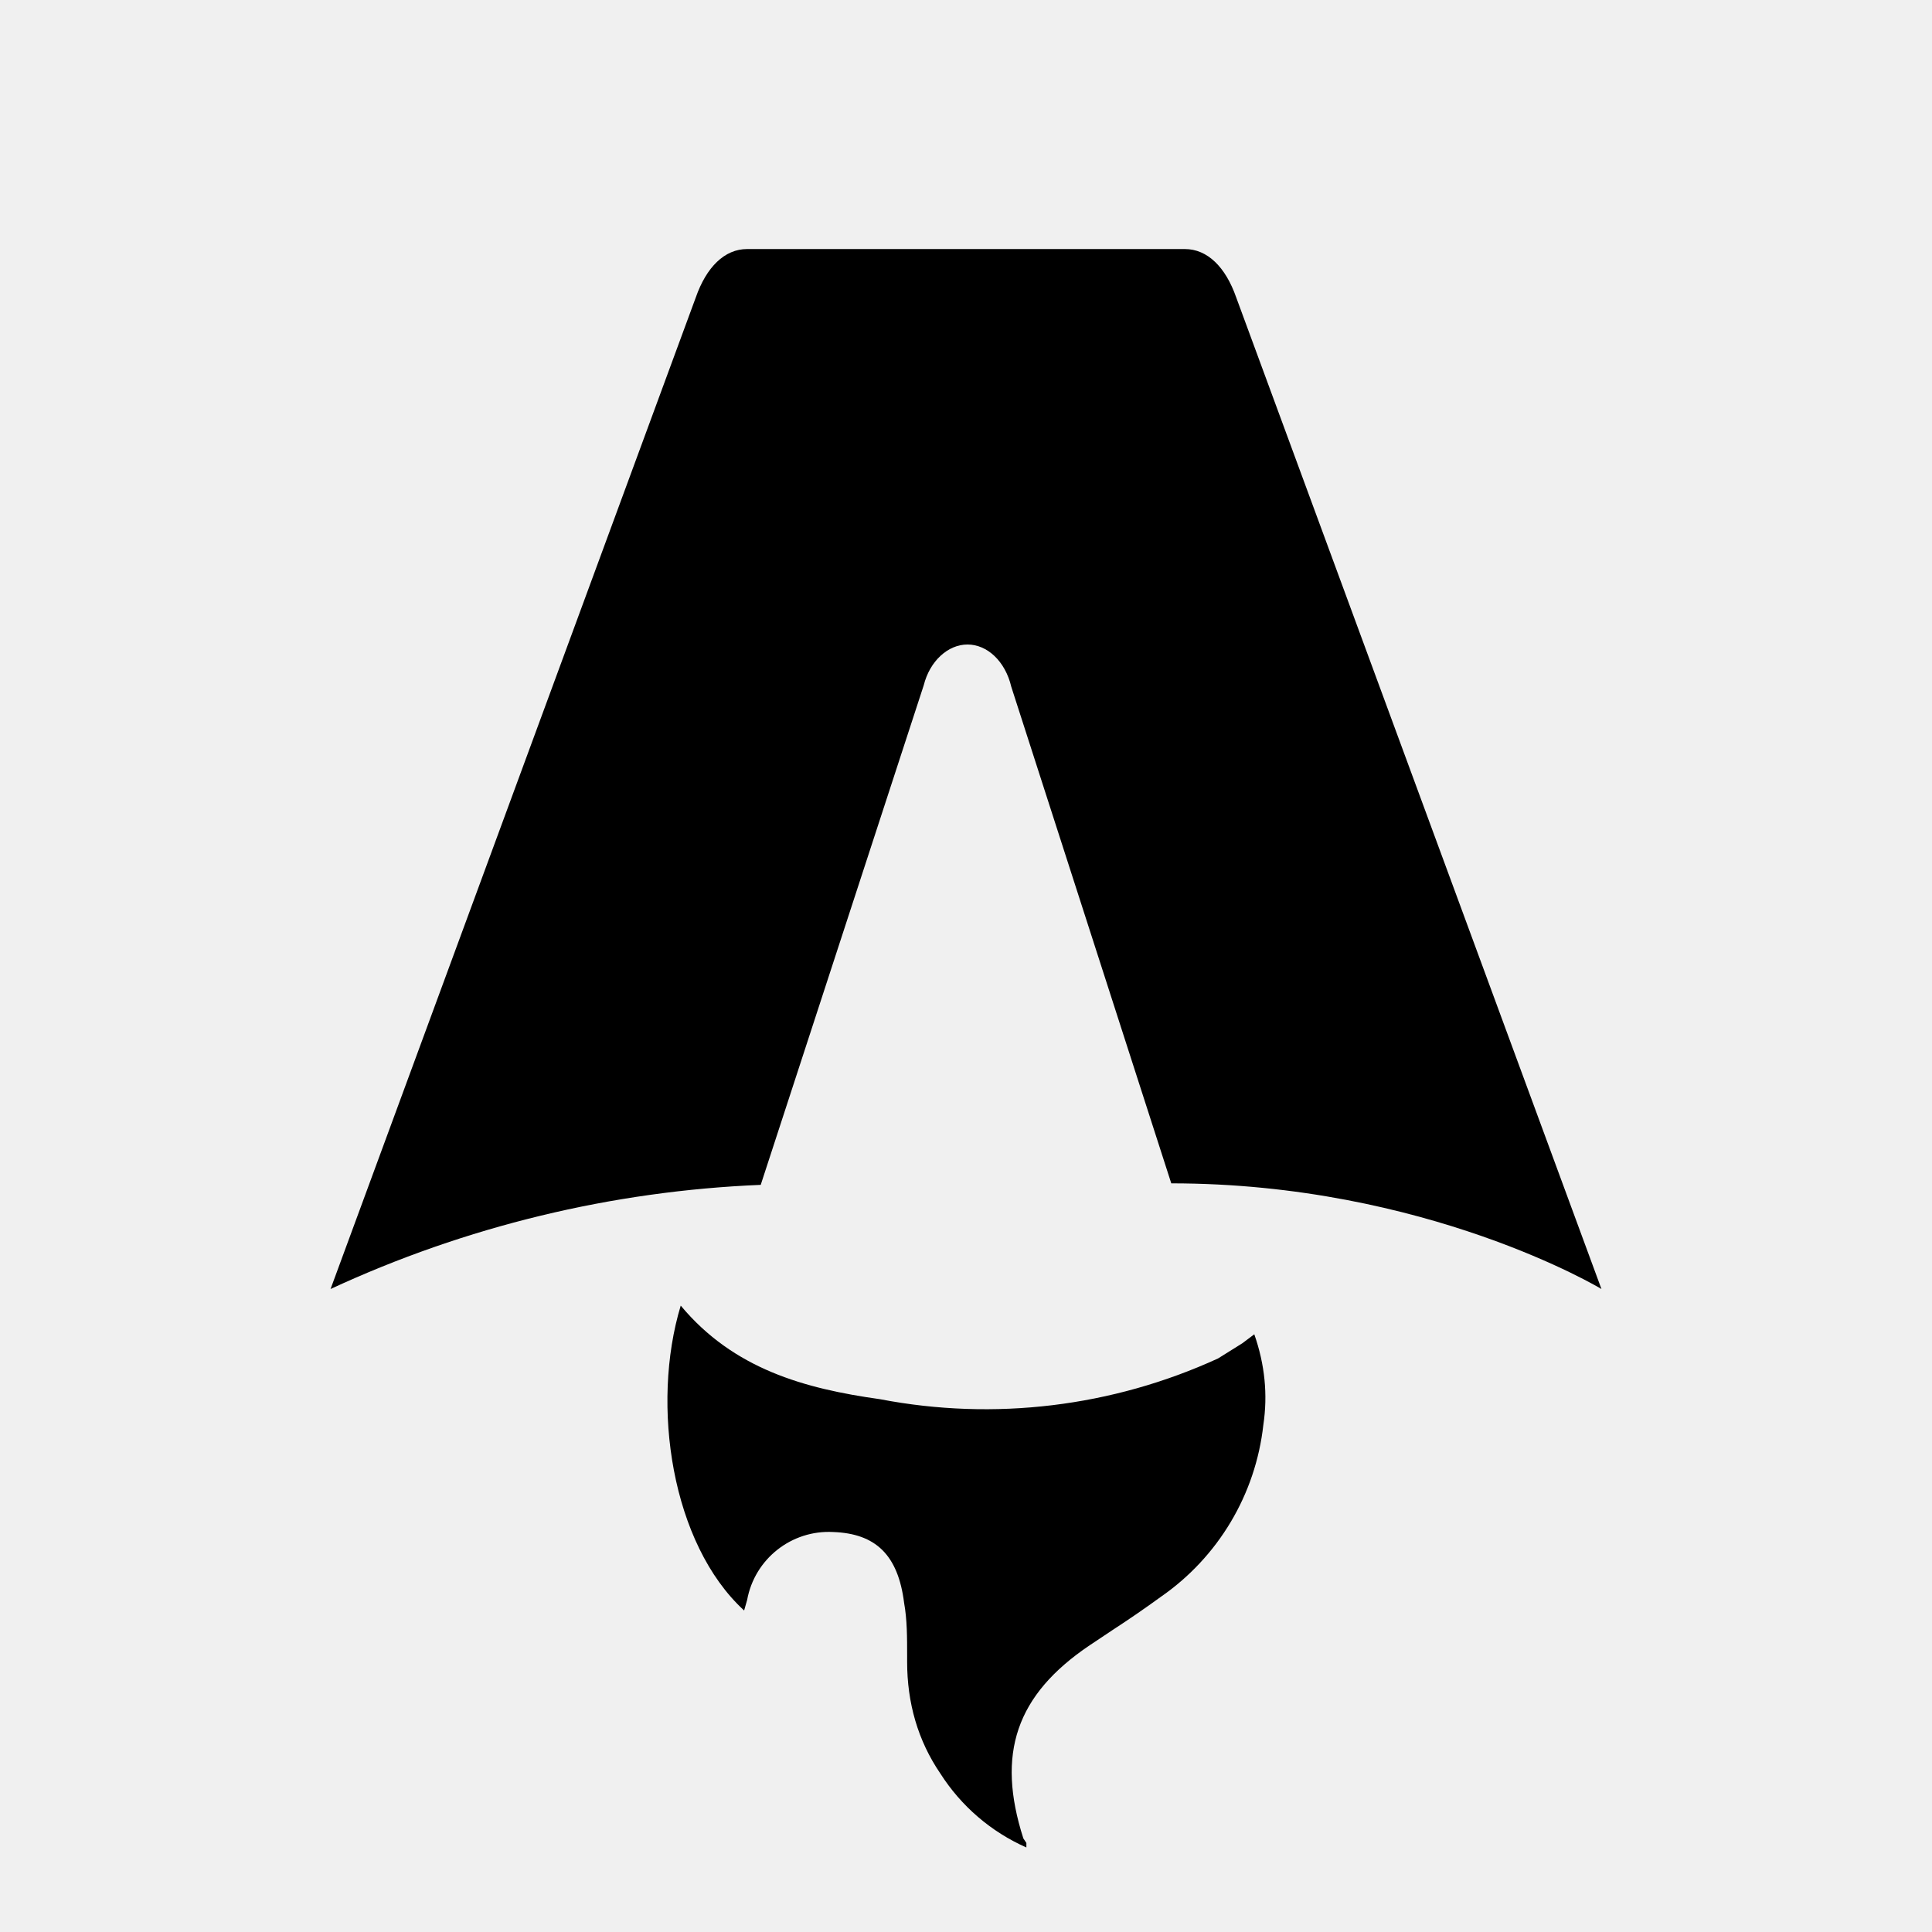
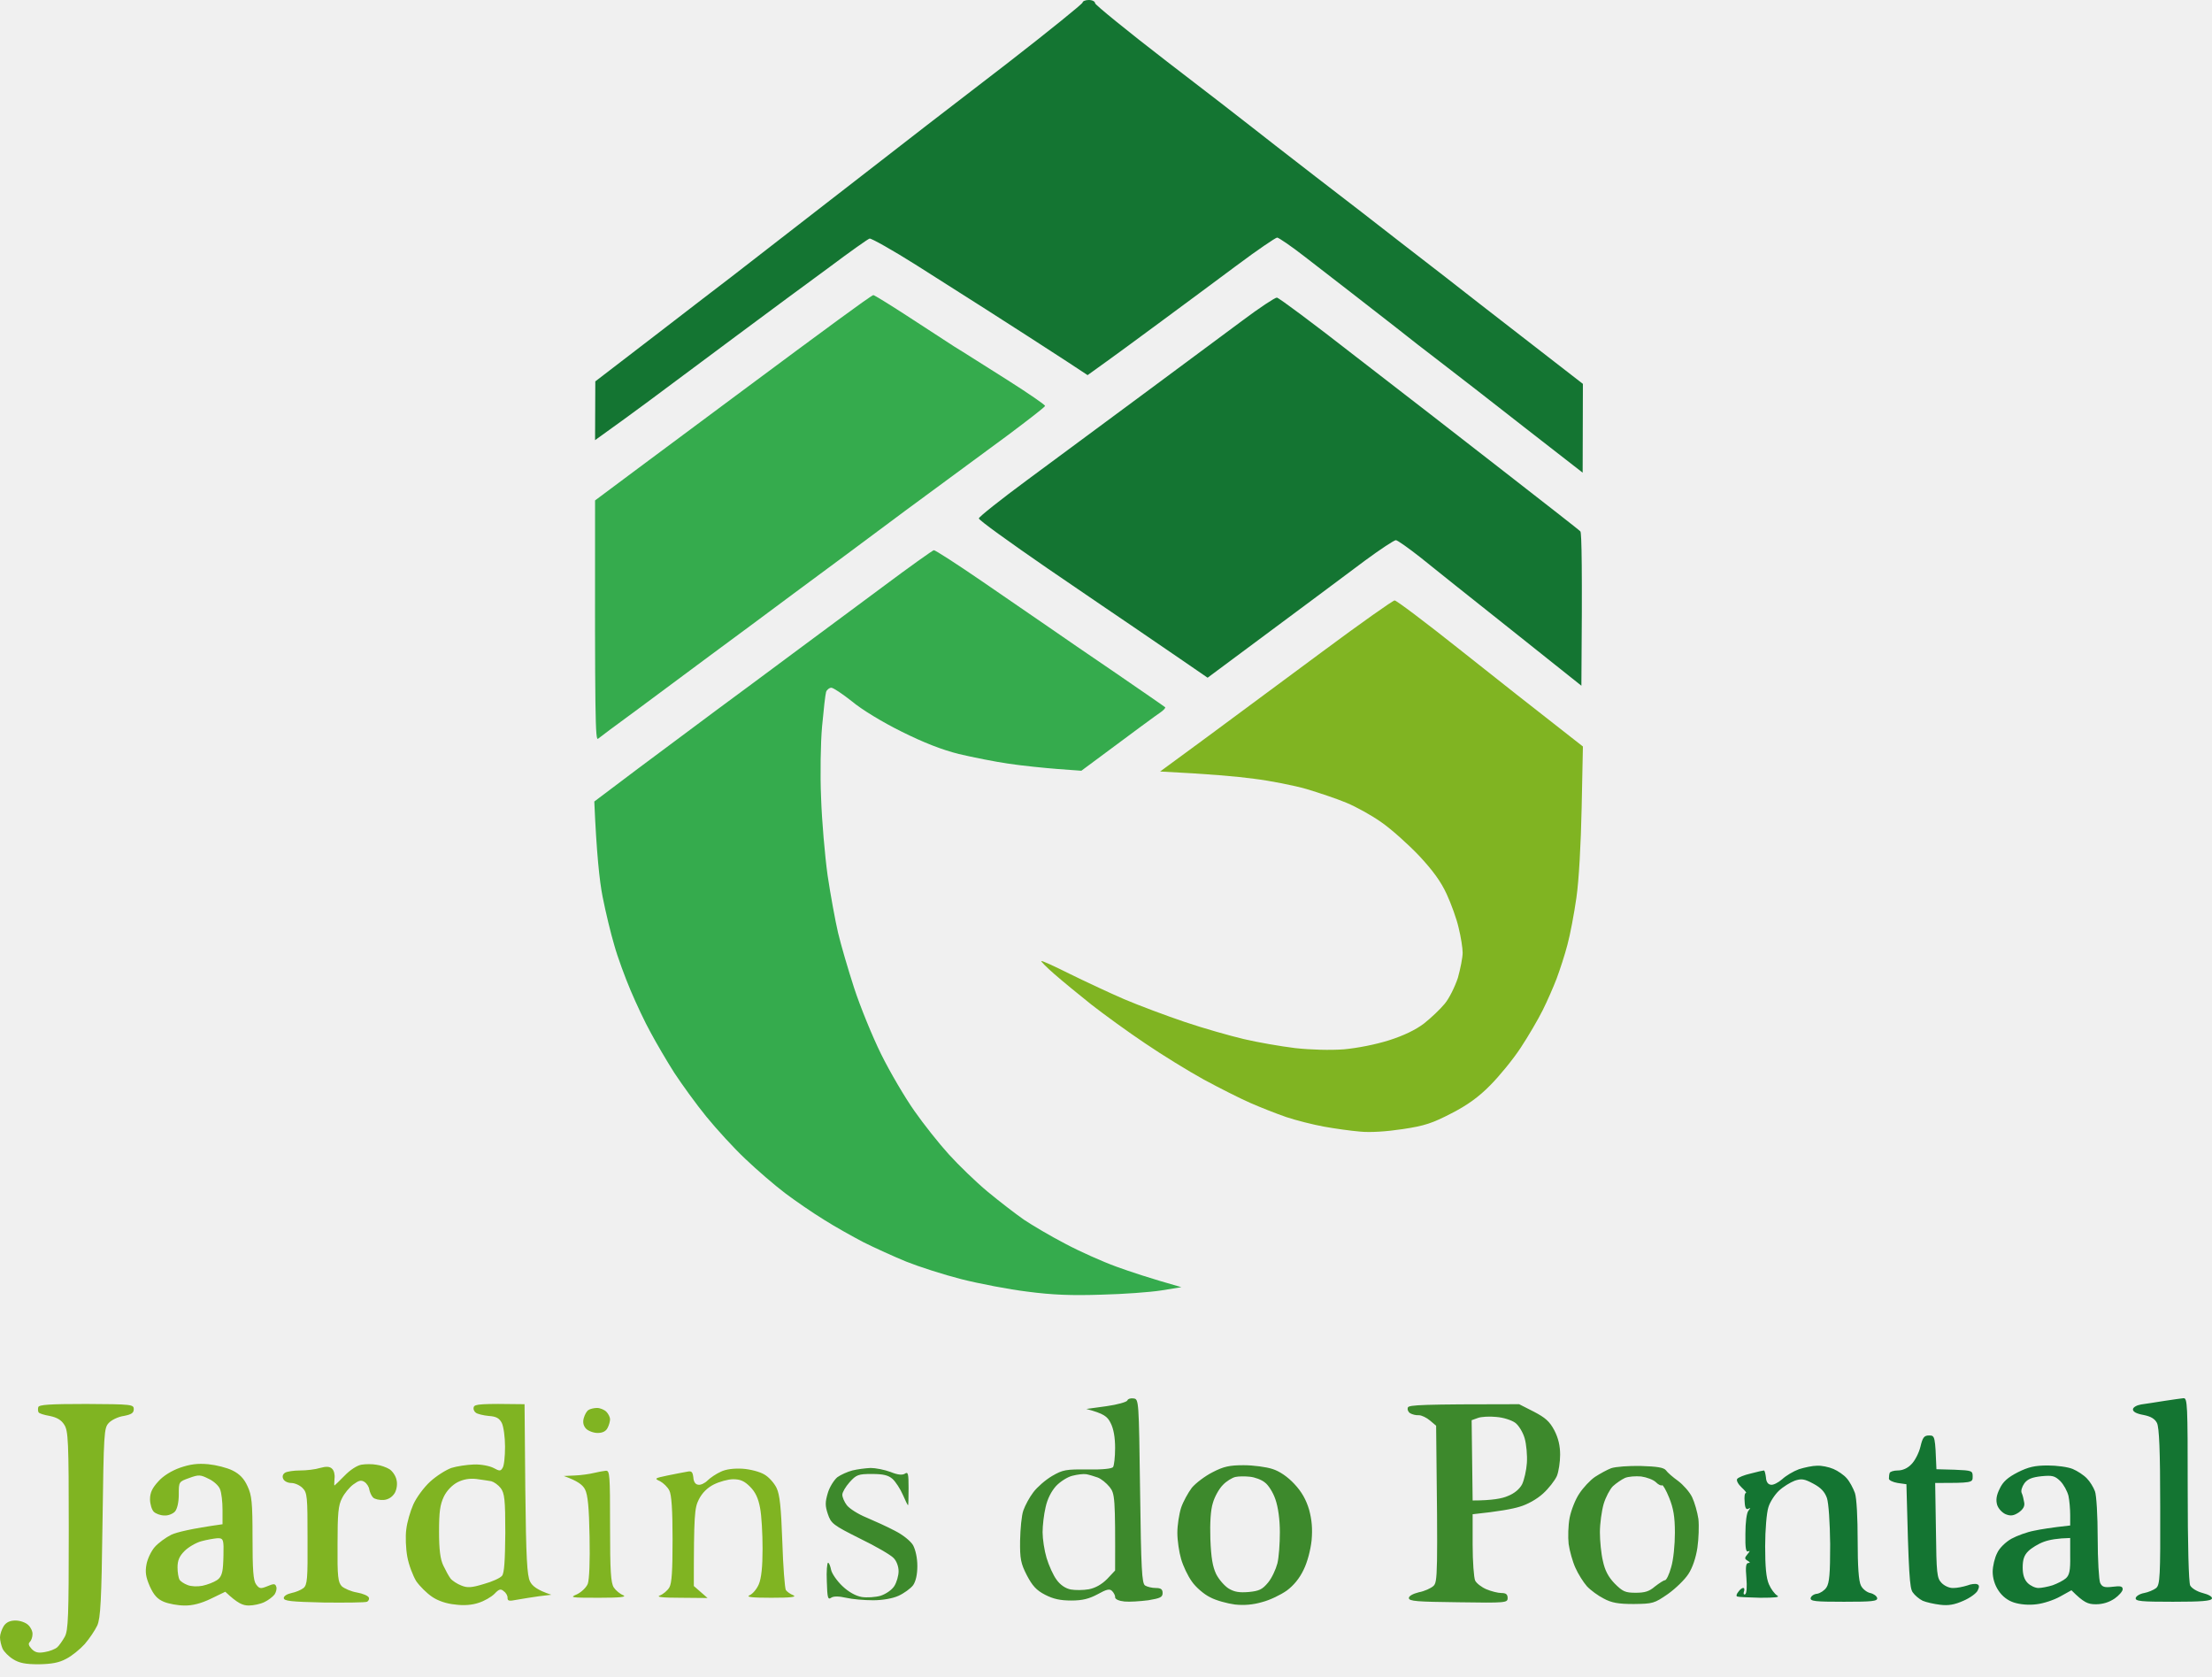
- <svg xmlns="http://www.w3.org/2000/svg" fill="none" viewBox="0 0 128 128">
-   <path d="M50.4 78.5a75.1 75.1 0 0 0-28.5 6.9l24.2-65.7c.7-2 1.9-3.2 3.4-3.2h29c1.5 0 2.7 1.2 3.4 3.2l24.2 65.7s-11.6-7-28.5-7L67 45.5c-.4-1.7-1.6-2.8-2.9-2.8-1.3 0-2.5 1.1-2.9 2.7L50.4 78.5Zm-1.1 28.2Zm-4.2-20.2c-2 6.6-.6 15.8 4.2 20.2a17.5 17.5 0 0 1 .2-.7 5.5 5.5 0 0 1 5.7-4.5c2.8.1 4.3 1.5 4.7 4.7.2 1.1.2 2.3.2 3.5v.4c0 2.7.7 5.2 2.2 7.4a13 13 0 0 0 5.7 4.9v-.3l-.2-.3c-1.8-5.6-.5-9.5 4.4-12.8l1.5-1a73 73 0 0 0 3.2-2.2 16 16 0 0 0 6.8-11.4c.3-2 .1-4-.6-6l-.8.6-1.6 1a37 37 0 0 1-22.4 2.7c-5-.7-9.7-2-13.2-6.2Z" />
-   <style>
-         path { fill: #000; }
-         @media (prefers-color-scheme: dark) {
-             path { fill: #FFF; }
-         }
-     </style>
+ <svg xmlns="http://www.w3.org/2000/svg" width="128" height="97" viewBox="0 0 128 97" fill="none">
+   <path d="M58.291 3.661C60.678 1.809 62.646 0.217 62.646 0.145C62.646 0.072 62.805 0 63.008 0C63.21 0 63.369 0.087 63.369 0.188C63.369 0.275 65.236 1.794 67.507 3.545C69.793 5.295 71.978 6.988 72.397 7.321C72.802 7.639 74.466 8.942 76.101 10.2C77.736 11.459 79.921 13.137 80.948 13.948C81.975 14.743 83.161 15.655 83.567 15.973C83.986 16.306 85.954 17.84 91.596 22.209L91.582 27.346L88.196 24.712C86.33 23.251 84.174 21.573 83.393 20.979C82.612 20.386 81.44 19.475 80.789 18.954C80.123 18.433 78.98 17.55 78.242 16.972C77.504 16.407 76.26 15.438 75.493 14.845C74.712 14.237 73.989 13.745 73.902 13.745C73.801 13.76 72.773 14.454 71.63 15.308C70.488 16.161 68.491 17.637 67.218 18.578C65.93 19.533 64.454 20.618 62.935 21.703L61.749 20.922C61.083 20.488 60.1 19.851 59.535 19.489C58.971 19.127 57.872 18.419 57.076 17.912C56.28 17.406 54.472 16.263 53.068 15.366C51.65 14.469 50.406 13.774 50.319 13.803C50.218 13.832 49.176 14.57 48.019 15.438C46.847 16.292 44.402 18.1 42.593 19.446C40.77 20.806 38.528 22.47 37.617 23.15C36.705 23.83 35.605 24.625 34.434 25.465L34.448 22.065L37.935 19.388C39.844 17.912 41.812 16.407 42.304 16.031L42.304 16.031C42.753 15.677 45.276 13.723 48.031 11.589L48.554 11.184C51.506 8.884 55.889 5.498 58.291 3.661Z" fill="#147532" />
+   <path d="M123.903 81.255C124.149 81.227 124.742 81.125 125.22 81.053C125.697 80.981 126.203 80.908 126.348 80.894C126.58 80.879 126.594 81.212 126.594 86.16C126.594 89.387 126.652 91.557 126.739 91.731C126.826 91.89 127.129 92.078 127.462 92.165C127.809 92.252 128.026 92.382 127.997 92.483C127.954 92.628 127.39 92.671 125.74 92.671C123.903 92.671 123.556 92.642 123.585 92.454C123.614 92.338 123.831 92.208 124.077 92.165C124.308 92.121 124.626 91.991 124.771 91.875C124.988 91.673 125.017 91.253 125.003 87.173C125.003 83.918 124.945 82.587 124.815 82.326C124.684 82.08 124.467 81.95 124.033 81.863C123.628 81.791 123.411 81.675 123.426 81.53C123.44 81.415 123.643 81.299 123.903 81.255Z" fill="#147532" />
+   <path d="M2.228 81.704C2.199 81.646 2.185 81.516 2.214 81.415C2.243 81.27 2.85 81.227 4.991 81.227C7.639 81.241 7.74 81.255 7.74 81.53C7.74 81.747 7.61 81.834 7.162 81.921C6.843 81.964 6.453 82.153 6.294 82.326C6.019 82.615 6.004 82.876 5.932 88.085C5.874 92.642 5.816 93.626 5.628 94.046C5.498 94.321 5.179 94.798 4.905 95.116C4.63 95.42 4.152 95.811 3.834 95.97C3.414 96.201 2.98 96.274 2.243 96.288C1.476 96.288 1.114 96.216 0.767 95.999C0.506 95.84 0.231 95.565 0.145 95.377C0.072 95.203 0 94.914 0 94.726C0 94.552 0.101 94.263 0.217 94.075C0.362 93.858 0.579 93.756 0.897 93.756C1.157 93.756 1.49 93.872 1.635 94.017C1.78 94.147 1.895 94.393 1.881 94.552C1.881 94.711 1.808 94.914 1.736 94.986C1.62 95.087 1.649 95.203 1.837 95.406C2.04 95.608 2.214 95.652 2.604 95.579C2.879 95.536 3.197 95.406 3.313 95.304C3.414 95.218 3.617 94.928 3.747 94.697C3.95 94.321 3.979 93.554 3.979 88.548C3.979 83.339 3.95 82.789 3.718 82.427C3.545 82.153 3.299 82.008 2.879 81.921C2.546 81.863 2.257 81.776 2.228 81.704Z" fill="#80B422" />
+   <path fill-rule="evenodd" clip-rule="evenodd" d="M73.887 17.218C73.989 17.218 76.029 18.737 78.401 20.589C80.788 22.426 84.666 25.436 87.024 27.273C89.382 29.111 91.379 30.659 91.451 30.746C91.524 30.832 91.567 32.873 91.509 39.673L87.458 36.446C85.23 34.681 82.857 32.786 82.177 32.236C81.497 31.701 80.861 31.252 80.774 31.252C80.673 31.252 79.863 31.787 78.98 32.438C78.097 33.104 75.681 34.898 69.88 39.21L68.259 38.096C67.362 37.488 66.176 36.678 65.612 36.287C65.047 35.911 62.805 34.377 60.62 32.887C58.436 31.382 56.642 30.095 56.642 29.993C56.642 29.907 57.9 28.908 59.448 27.765C60.996 26.622 64.02 24.38 66.176 22.788C68.332 21.182 70.907 19.287 71.891 18.549C72.875 17.811 73.772 17.218 73.887 17.218ZM111.634 83.05C111.967 83.05 111.981 83.093 112.054 85.003L113.11 85.032C114.123 85.075 114.151 85.09 114.151 85.437C114.151 85.784 114.123 85.799 111.981 85.799L112.025 88.533C112.054 91.036 112.083 91.297 112.343 91.572C112.502 91.745 112.806 91.89 113.037 91.875C113.254 91.875 113.602 91.803 113.833 91.731C114.05 91.644 114.311 91.615 114.412 91.658C114.542 91.702 114.542 91.817 114.441 92.02C114.368 92.179 113.992 92.454 113.616 92.613C113.095 92.845 112.748 92.903 112.271 92.845C111.909 92.801 111.46 92.7 111.258 92.613C111.055 92.512 110.795 92.295 110.679 92.121C110.506 91.875 110.448 91.138 110.317 85.871L109.811 85.799C109.536 85.755 109.305 85.639 109.305 85.553C109.305 85.451 109.319 85.292 109.348 85.22C109.363 85.147 109.58 85.075 109.811 85.075C110.1 85.075 110.39 84.945 110.607 84.713C110.809 84.511 111.041 84.062 111.128 83.701C111.258 83.151 111.345 83.05 111.634 83.05ZM105.152 84.8C105.398 84.786 105.832 84.873 106.093 84.988C106.339 85.09 106.701 85.336 106.86 85.524C107.033 85.712 107.236 86.102 107.337 86.377C107.438 86.667 107.496 87.824 107.496 89.126C107.496 90.617 107.554 91.485 107.684 91.731C107.771 91.919 108.017 92.121 108.22 92.165C108.422 92.208 108.596 92.338 108.625 92.454C108.654 92.642 108.335 92.671 106.7 92.671C105.037 92.671 104.747 92.642 104.776 92.454C104.805 92.338 104.964 92.223 105.152 92.208C105.326 92.179 105.572 92.02 105.688 91.846C105.861 91.586 105.905 91.051 105.905 89.343C105.89 88.07 105.818 86.971 105.717 86.667C105.586 86.305 105.369 86.073 104.935 85.842C104.4 85.553 104.241 85.538 103.85 85.668C103.59 85.77 103.185 86.016 102.939 86.247C102.707 86.464 102.418 86.898 102.331 87.202C102.23 87.506 102.143 88.504 102.143 89.459C102.143 90.646 102.201 91.297 102.36 91.658C102.476 91.933 102.693 92.223 102.838 92.309C103.011 92.411 102.736 92.44 101.854 92.44C101.174 92.425 100.581 92.396 100.523 92.367C100.45 92.338 100.494 92.208 100.595 92.092C100.682 91.962 100.812 91.861 100.884 91.875C100.942 91.875 100.957 91.977 100.913 92.092C100.87 92.208 100.913 92.281 100.986 92.237C101.072 92.194 101.101 91.803 101.058 91.297C101 90.66 101.029 90.428 101.174 90.428C101.29 90.428 101.275 90.385 101.13 90.298C100.942 90.183 100.942 90.139 101.13 89.908C101.261 89.763 101.275 89.691 101.174 89.749C101.029 89.821 100.986 89.589 101 88.736C101 88.085 101.072 87.52 101.174 87.405C101.304 87.231 101.304 87.216 101.174 87.289C101.044 87.361 100.971 87.245 100.957 86.884C100.928 86.609 100.957 86.377 101.029 86.377C101.087 86.377 100.971 86.233 100.783 86.059C100.581 85.871 100.465 85.654 100.523 85.567C100.581 85.48 100.928 85.336 101.318 85.249C101.695 85.147 102.027 85.075 102.071 85.075C102.114 85.075 102.158 85.249 102.187 85.466C102.201 85.726 102.302 85.885 102.476 85.9C102.606 85.929 102.895 85.784 103.127 85.582C103.344 85.379 103.778 85.119 104.096 85.003C104.415 84.901 104.892 84.8 105.152 84.8ZM118.492 84.786C119.013 84.786 119.664 84.873 119.939 84.988C120.214 85.104 120.59 85.35 120.763 85.538C120.937 85.712 121.139 86.045 121.226 86.276C121.313 86.493 121.385 87.694 121.385 88.982C121.385 90.255 121.458 91.427 121.53 91.586C121.646 91.817 121.776 91.861 122.253 91.803C122.702 91.745 122.832 91.774 122.832 91.948C122.832 92.064 122.615 92.309 122.369 92.483C122.051 92.7 121.675 92.816 121.284 92.816C120.821 92.816 120.59 92.729 119.866 92.006L119.215 92.367C118.854 92.57 118.246 92.772 117.841 92.816C117.392 92.874 116.9 92.83 116.539 92.715C116.177 92.599 115.859 92.353 115.642 92.02C115.425 91.702 115.309 91.297 115.309 90.935C115.309 90.617 115.425 90.125 115.569 89.85C115.7 89.56 116.061 89.213 116.394 89.025C116.712 88.851 117.305 88.634 117.696 88.562C118.101 88.475 118.723 88.374 119.794 88.258V87.651C119.794 87.303 119.751 86.811 119.693 86.537C119.62 86.262 119.418 85.885 119.215 85.683C118.897 85.379 118.752 85.35 118.13 85.408C117.595 85.466 117.334 85.567 117.146 85.813C117.002 86.016 116.929 86.262 116.987 86.377C117.045 86.493 117.103 86.739 117.132 86.927C117.175 87.144 117.074 87.318 116.814 87.506C116.524 87.694 116.351 87.723 116.061 87.607C115.859 87.52 115.642 87.289 115.569 87.072C115.483 86.782 115.526 86.507 115.714 86.131C115.902 85.726 116.177 85.48 116.77 85.176C117.378 84.873 117.754 84.786 118.492 84.786ZM117.363 89.749C117.132 89.98 117.045 90.226 117.045 90.689C117.045 91.094 117.132 91.383 117.334 91.586C117.494 91.745 117.768 91.875 117.957 91.875C118.13 91.875 118.506 91.803 118.781 91.716C119.056 91.615 119.403 91.441 119.548 91.311C119.751 91.123 119.808 90.863 119.794 90.038V88.982C119.071 88.996 118.593 89.083 118.275 89.199C117.957 89.314 117.551 89.56 117.363 89.749Z" fill="#147532" />
+   <path fill-rule="evenodd" clip-rule="evenodd" d="M80.702 34.739C80.789 34.724 82.482 35.998 84.464 37.575C86.431 39.138 88.833 41.033 91.597 43.189L91.524 46.733C91.481 48.846 91.365 50.944 91.22 51.942C91.09 52.854 90.859 54.084 90.7 54.662C90.555 55.227 90.266 56.109 90.077 56.615C89.889 57.107 89.528 57.932 89.267 58.453C89.007 58.974 88.442 59.943 87.994 60.623C87.546 61.303 86.75 62.273 86.229 62.794C85.578 63.459 84.898 63.951 83.986 64.414C82.901 64.978 82.438 65.138 81.165 65.326C80.21 65.47 79.299 65.528 78.706 65.47C78.185 65.427 77.244 65.297 76.608 65.181C75.971 65.065 75.002 64.819 74.438 64.631C73.888 64.443 72.933 64.067 72.34 63.806C71.747 63.546 70.546 62.938 69.663 62.461C68.795 61.983 67.261 61.043 66.263 60.363C65.265 59.697 63.876 58.684 63.153 58.12C62.444 57.556 61.474 56.76 61.011 56.355C60.563 55.964 60.216 55.617 60.259 55.603C60.303 55.574 61.026 55.907 61.894 56.341C62.748 56.76 64.165 57.426 65.034 57.802C65.916 58.178 67.507 58.771 68.578 59.133C69.649 59.495 71.182 59.929 71.978 60.117C72.774 60.305 74.105 60.536 74.944 60.638C75.855 60.739 76.984 60.768 77.765 60.71C78.546 60.638 79.588 60.435 80.369 60.189C81.237 59.914 81.918 59.581 82.395 59.22C82.8 58.901 83.335 58.395 83.596 58.077C83.856 57.773 84.189 57.093 84.363 56.572C84.507 56.051 84.638 55.4 84.638 55.125C84.638 54.85 84.536 54.199 84.406 53.678C84.29 53.157 83.972 52.289 83.712 51.725C83.379 51.002 82.916 50.365 82.106 49.497C81.469 48.831 80.5 47.963 79.935 47.573C79.386 47.182 78.474 46.676 77.91 46.444C77.36 46.213 76.318 45.865 75.595 45.648C74.886 45.446 73.512 45.171 72.557 45.055C71.602 44.925 69.996 44.78 67.131 44.636L69.851 42.639C71.341 41.539 74.351 39.311 76.535 37.691C78.72 36.07 80.601 34.739 80.702 34.739ZM30.354 81.241L30.397 86.16C30.441 90.168 30.499 91.152 30.672 91.499C30.802 91.76 31.077 91.991 31.902 92.266L31.179 92.353C30.788 92.411 30.209 92.498 29.905 92.555C29.471 92.642 29.37 92.628 29.37 92.454C29.385 92.338 29.283 92.15 29.153 92.064C28.98 91.904 28.878 91.933 28.618 92.208C28.43 92.396 28.025 92.628 27.706 92.729C27.33 92.859 26.838 92.903 26.332 92.83C25.84 92.787 25.334 92.613 25.001 92.382C24.697 92.179 24.292 91.774 24.089 91.485C23.901 91.181 23.655 90.544 23.569 90.067C23.482 89.589 23.453 88.88 23.511 88.475C23.554 88.085 23.742 87.433 23.916 87.043C24.089 86.652 24.523 86.059 24.885 85.726C25.247 85.394 25.797 85.046 26.115 84.93C26.433 84.829 27.026 84.742 27.431 84.728C27.837 84.713 28.343 84.815 28.56 84.93C28.907 85.119 28.965 85.119 29.081 84.93C29.168 84.815 29.225 84.265 29.225 83.701C29.225 83.151 29.139 82.529 29.037 82.326C28.893 82.051 28.719 81.95 28.285 81.921C27.967 81.892 27.619 81.805 27.533 81.733C27.431 81.661 27.373 81.516 27.417 81.4C27.475 81.241 27.808 81.198 30.354 81.241ZM25.681 86.594C25.464 87.057 25.406 87.463 25.406 88.62C25.406 89.662 25.478 90.212 25.652 90.573C25.782 90.848 25.97 91.195 26.071 91.326C26.173 91.456 26.462 91.644 26.694 91.731C27.041 91.875 27.287 91.861 27.996 91.644C28.473 91.514 28.951 91.297 29.052 91.166C29.182 91.007 29.225 90.284 29.24 88.692C29.24 86.754 29.197 86.406 28.98 86.102C28.835 85.914 28.589 85.741 28.43 85.697C28.271 85.668 27.88 85.611 27.562 85.567C27.171 85.524 26.824 85.582 26.477 85.755C26.173 85.914 25.854 86.233 25.681 86.594ZM34.55 81.458C34.723 81.458 34.969 81.559 35.085 81.675C35.201 81.791 35.302 81.993 35.302 82.109C35.302 82.225 35.244 82.456 35.157 82.615C35.061 82.808 34.868 82.905 34.579 82.905C34.347 82.905 34.043 82.789 33.913 82.659C33.754 82.485 33.711 82.283 33.783 82.037C33.841 81.834 33.956 81.632 34.058 81.574C34.145 81.516 34.361 81.458 34.55 81.458ZM12.052 84.713C12.501 84.757 13.137 84.916 13.455 85.075C13.861 85.278 14.121 85.538 14.323 85.987C14.569 86.507 14.613 86.913 14.613 88.982C14.613 90.819 14.656 91.441 14.815 91.658C15.004 91.919 15.076 91.933 15.466 91.774C15.843 91.615 15.929 91.615 15.987 91.803C16.031 91.919 15.973 92.121 15.886 92.252C15.785 92.382 15.524 92.584 15.307 92.686C15.076 92.801 14.671 92.888 14.396 92.888C14.049 92.888 13.759 92.772 13.036 92.092L12.197 92.498C11.637 92.768 11.131 92.898 10.678 92.888C10.287 92.888 9.752 92.787 9.477 92.671C9.101 92.512 8.898 92.281 8.667 91.774C8.435 91.239 8.392 90.949 8.478 90.501C8.536 90.183 8.753 89.734 8.956 89.502C9.158 89.271 9.593 88.953 9.911 88.794C10.229 88.649 11.025 88.446 12.877 88.186V87.361C12.877 86.898 12.819 86.363 12.732 86.16C12.66 85.958 12.356 85.683 12.066 85.553C11.604 85.321 11.502 85.307 10.953 85.509C10.345 85.726 10.345 85.726 10.345 86.464C10.345 86.913 10.258 87.289 10.128 87.448C10.012 87.578 9.737 87.694 9.52 87.68C9.289 87.68 9.014 87.578 8.898 87.463C8.782 87.347 8.681 87.014 8.681 86.739C8.681 86.363 8.811 86.088 9.158 85.712C9.433 85.394 9.925 85.09 10.417 84.916C11.01 84.713 11.43 84.656 12.052 84.713ZM10.678 89.734C10.374 90.038 10.273 90.284 10.273 90.689C10.273 90.978 10.33 91.297 10.388 91.398C10.446 91.485 10.649 91.629 10.851 91.702C11.054 91.789 11.43 91.803 11.719 91.745C11.994 91.687 12.37 91.543 12.544 91.427C12.775 91.282 12.877 91.051 12.906 90.573C12.935 90.212 12.935 89.705 12.935 89.459C12.92 89.054 12.862 88.982 12.573 88.996C12.385 89.011 11.965 89.083 11.647 89.17C11.329 89.257 10.895 89.517 10.678 89.734ZM21.774 84.742C22.02 84.771 22.353 84.887 22.541 85.003C22.715 85.119 22.903 85.394 22.946 85.625C23.004 85.856 22.961 86.16 22.845 86.377C22.7 86.609 22.483 86.754 22.209 86.782C21.963 86.797 21.688 86.739 21.586 86.638C21.485 86.537 21.398 86.319 21.369 86.175C21.355 86.03 21.225 85.828 21.095 85.741C20.892 85.611 20.762 85.654 20.443 85.885C20.226 86.044 19.923 86.406 19.792 86.681C19.575 87.086 19.532 87.564 19.532 89.343C19.517 91.239 19.561 91.543 19.778 91.774C19.923 91.904 20.313 92.078 20.66 92.136C20.993 92.194 21.297 92.324 21.34 92.425C21.384 92.512 21.326 92.628 21.239 92.671C21.138 92.715 20.009 92.729 18.736 92.715C16.826 92.671 16.421 92.628 16.421 92.454C16.421 92.338 16.609 92.223 16.87 92.165C17.101 92.121 17.42 91.991 17.564 91.875C17.781 91.687 17.81 91.355 17.796 89.025C17.796 86.58 17.781 86.363 17.506 86.088C17.347 85.929 17.058 85.799 16.855 85.799C16.653 85.799 16.45 85.697 16.392 85.567C16.32 85.422 16.363 85.292 16.494 85.205C16.609 85.133 17 85.075 17.362 85.075C17.724 85.075 18.244 85.017 18.519 84.93C18.881 84.829 19.083 84.844 19.214 84.974C19.329 85.075 19.387 85.321 19.358 85.538C19.344 85.755 19.329 85.943 19.358 85.943C19.373 85.943 19.633 85.683 19.937 85.379C20.255 85.046 20.66 84.786 20.906 84.742C21.152 84.699 21.543 84.699 21.774 84.742ZM42.97 84.974C43.404 85.003 43.968 85.147 44.229 85.307C44.489 85.451 44.807 85.813 44.938 86.088C45.126 86.479 45.198 87.216 45.27 89.199C45.314 90.631 45.415 91.89 45.473 91.991C45.531 92.078 45.719 92.223 45.907 92.295C46.124 92.396 45.762 92.44 44.634 92.44C43.505 92.44 43.144 92.396 43.375 92.295C43.549 92.223 43.795 91.933 43.91 91.658C44.055 91.311 44.127 90.66 44.127 89.604C44.127 88.736 44.069 87.68 43.983 87.245C43.881 86.681 43.708 86.319 43.404 86.016C43.071 85.683 42.84 85.582 42.42 85.582C42.131 85.582 41.624 85.726 41.306 85.885C40.93 86.073 40.626 86.377 40.438 86.754C40.192 87.245 40.149 87.607 40.149 91.76L40.944 92.454L39.396 92.44C38.34 92.44 37.95 92.396 38.181 92.309C38.369 92.237 38.615 92.034 38.731 91.846C38.876 91.6 38.919 90.877 38.919 89.054C38.919 87.361 38.861 86.479 38.731 86.233C38.63 86.03 38.384 85.799 38.196 85.697C37.848 85.538 37.877 85.524 38.63 85.365C39.064 85.278 39.57 85.176 39.758 85.147C40.019 85.09 40.076 85.147 40.12 85.466C40.134 85.726 40.236 85.885 40.409 85.9C40.539 85.929 40.785 85.813 40.944 85.654C41.104 85.495 41.451 85.263 41.711 85.147C42.001 85.003 42.464 84.945 42.97 84.974ZM35.056 85.09C35.288 85.075 35.302 85.321 35.302 88.302C35.302 90.92 35.345 91.572 35.519 91.846C35.635 92.02 35.881 92.223 36.069 92.295C36.286 92.396 35.866 92.44 34.651 92.44C33.016 92.44 32.944 92.425 33.392 92.237C33.653 92.107 33.928 91.846 34.014 91.629C34.101 91.383 34.145 90.313 34.116 88.909C34.087 87.216 34.014 86.479 33.855 86.175C33.725 85.914 33.436 85.683 32.625 85.394L33.276 85.365C33.638 85.35 34.13 85.278 34.361 85.22C34.608 85.162 34.911 85.104 35.056 85.09Z" fill="#80B422" />
+   <path fill-rule="evenodd" clip-rule="evenodd" d="M65.597 80.908C65.901 80.952 65.901 80.995 65.973 86.276C66.031 90.79 66.075 91.615 66.263 91.731C66.379 91.803 66.653 91.875 66.885 91.875C67.174 91.875 67.276 91.948 67.276 92.165C67.276 92.411 67.131 92.469 66.451 92.584C65.988 92.642 65.366 92.686 65.076 92.657C64.758 92.628 64.527 92.526 64.527 92.411C64.541 92.324 64.454 92.15 64.353 92.049C64.208 91.904 64.035 91.948 63.514 92.237C63.022 92.498 62.646 92.599 61.995 92.599C61.358 92.599 60.953 92.512 60.476 92.266C59.969 92.006 59.738 91.745 59.419 91.138C59.072 90.457 59.014 90.197 59.029 89.126C59.043 88.446 59.116 87.665 59.217 87.39C59.318 87.101 59.564 86.638 59.796 86.334C60.013 86.044 60.49 85.625 60.881 85.394C61.503 85.032 61.691 85.003 62.935 85.017C63.789 85.032 64.353 84.974 64.411 84.873C64.469 84.786 64.527 84.294 64.527 83.773C64.527 83.165 64.44 82.659 64.266 82.326C64.078 81.95 63.89 81.791 62.863 81.516L64.02 81.357C64.657 81.27 65.207 81.111 65.236 81.024C65.264 80.937 65.424 80.879 65.597 80.908ZM61.112 85.972C60.837 86.276 60.606 86.725 60.505 87.202C60.403 87.622 60.331 88.273 60.331 88.649C60.331 89.04 60.432 89.705 60.562 90.139C60.693 90.573 60.953 91.152 61.141 91.398C61.358 91.702 61.662 91.904 61.966 91.962C62.212 92.006 62.689 92.006 63.008 91.948C63.384 91.875 63.745 91.673 64.064 91.355L64.527 90.863C64.541 86.58 64.512 86.421 64.208 86.03C64.02 85.799 63.717 85.553 63.514 85.48C63.311 85.408 63.022 85.321 62.863 85.292C62.704 85.263 62.342 85.307 62.067 85.379C61.792 85.437 61.358 85.712 61.112 85.972ZM87.907 81.241L88.76 81.675C89.426 82.022 89.672 82.239 89.947 82.76C90.178 83.209 90.279 83.657 90.279 84.164C90.279 84.583 90.193 85.147 90.091 85.394C89.976 85.654 89.614 86.117 89.296 86.406C88.934 86.739 88.384 87.043 87.936 87.173C87.516 87.303 86.735 87.448 85.216 87.607V89.372C85.216 90.356 85.288 91.282 85.36 91.441C85.433 91.6 85.737 91.832 86.011 91.948C86.286 92.064 86.677 92.165 86.879 92.165C87.14 92.165 87.241 92.237 87.241 92.454C87.241 92.729 87.154 92.743 84.391 92.7C81.989 92.671 81.526 92.642 81.526 92.454C81.526 92.338 81.758 92.208 82.105 92.121C82.423 92.064 82.8 91.89 82.944 91.76C83.19 91.528 83.205 91.21 83.103 82.485L82.742 82.181C82.554 82.022 82.264 81.878 82.105 81.878C81.946 81.892 81.715 81.834 81.599 81.762C81.483 81.689 81.425 81.545 81.469 81.429C81.541 81.284 82.221 81.241 87.907 81.241ZM85.158 82.167L85.216 86.811C86.344 86.811 86.937 86.696 87.256 86.551C87.632 86.406 87.936 86.146 88.08 85.871C88.196 85.625 88.326 85.075 88.355 84.641C88.384 84.207 88.326 83.556 88.225 83.209C88.124 82.862 87.878 82.456 87.675 82.312C87.473 82.167 86.995 82.008 86.59 81.979C86.2 81.936 85.708 81.964 85.52 82.037L85.158 82.167ZM71.963 84.771C72.527 84.771 73.28 84.873 73.627 84.988C74.046 85.119 74.51 85.437 74.9 85.856C75.334 86.319 75.58 86.768 75.754 87.347C75.913 87.94 75.956 88.446 75.898 89.112C75.841 89.662 75.653 90.385 75.435 90.819C75.204 91.311 74.857 91.731 74.466 92.02C74.119 92.266 73.497 92.57 73.048 92.686C72.513 92.845 71.992 92.888 71.457 92.83C71.023 92.772 70.372 92.599 70.025 92.411C69.663 92.237 69.185 91.817 68.968 91.499C68.737 91.181 68.462 90.602 68.346 90.197C68.23 89.806 68.129 89.126 68.129 88.678C68.129 88.244 68.23 87.593 68.346 87.231C68.462 86.884 68.751 86.363 68.968 86.073C69.2 85.799 69.735 85.394 70.169 85.176C70.806 84.844 71.153 84.771 71.963 84.771ZM70.762 85.914C70.545 86.131 70.285 86.594 70.184 86.956C70.053 87.361 70.01 88.114 70.039 89.04C70.082 90.125 70.169 90.631 70.372 91.065C70.531 91.383 70.864 91.76 71.095 91.904C71.428 92.107 71.717 92.15 72.252 92.107C72.86 92.049 73.048 91.962 73.381 91.557C73.598 91.297 73.829 90.79 73.916 90.457C74.003 90.125 74.061 89.3 74.061 88.649C74.061 87.911 73.96 87.188 73.801 86.739C73.67 86.348 73.395 85.914 73.193 85.77C73.005 85.611 72.614 85.466 72.325 85.437C72.05 85.408 71.674 85.408 71.486 85.451C71.298 85.495 70.965 85.697 70.762 85.914ZM94.953 84.815C95.879 84.844 96.269 84.901 96.399 85.061C96.486 85.191 96.805 85.466 97.108 85.683C97.398 85.9 97.774 86.319 97.918 86.623C98.063 86.927 98.222 87.491 98.28 87.882C98.324 88.287 98.295 89.04 98.222 89.546C98.136 90.125 97.933 90.718 97.701 91.065C97.499 91.383 96.964 91.904 96.515 92.223C95.719 92.772 95.647 92.787 94.533 92.801C93.636 92.801 93.245 92.729 92.797 92.483C92.479 92.324 92.045 92.006 91.828 91.774C91.625 91.543 91.321 91.065 91.162 90.703C91.003 90.356 90.829 89.734 90.771 89.329C90.728 88.938 90.743 88.258 90.829 87.81C90.916 87.376 91.162 86.739 91.394 86.406C91.611 86.073 92.016 85.639 92.29 85.451C92.58 85.263 92.999 85.032 93.231 84.945C93.477 84.858 94.244 84.8 94.953 84.815ZM93.332 85.987C93.159 86.16 92.913 86.623 92.797 87.014C92.681 87.419 92.58 88.157 92.58 88.649C92.58 89.141 92.652 89.893 92.754 90.313C92.869 90.848 93.057 91.224 93.433 91.615C93.897 92.078 94.041 92.15 94.649 92.15C95.17 92.15 95.43 92.078 95.763 91.789C96.009 91.6 96.269 91.427 96.341 91.427C96.428 91.427 96.588 91.094 96.703 90.674C96.834 90.255 96.92 89.372 96.92 88.678C96.92 87.752 96.834 87.26 96.588 86.652C96.414 86.218 96.226 85.9 96.182 85.929C96.124 85.972 95.965 85.9 95.821 85.755C95.676 85.611 95.285 85.466 94.967 85.422C94.649 85.394 94.229 85.422 94.027 85.509C93.839 85.596 93.52 85.813 93.332 85.987ZM50.377 84.93C50.666 84.93 51.187 85.032 51.535 85.162C51.954 85.336 52.215 85.35 52.359 85.263C52.547 85.133 52.576 85.249 52.576 86.102C52.576 86.652 52.562 87.086 52.547 87.086C52.518 87.086 52.388 86.811 52.243 86.479C52.099 86.146 51.824 85.726 51.65 85.567C51.404 85.35 51.115 85.278 50.449 85.278C49.668 85.278 49.552 85.321 49.162 85.755C48.93 86.016 48.742 86.334 48.742 86.479C48.742 86.623 48.858 86.898 49.003 87.086C49.162 87.289 49.668 87.607 50.131 87.795C50.608 87.998 51.346 88.331 51.78 88.562C52.243 88.794 52.692 89.155 52.837 89.401C52.981 89.676 53.083 90.139 53.083 90.602C53.083 91.094 52.996 91.485 52.837 91.716C52.692 91.904 52.316 92.179 51.998 92.324C51.65 92.483 51.072 92.584 50.522 92.584C50.015 92.584 49.321 92.526 48.959 92.44C48.525 92.343 48.236 92.343 48.091 92.44C47.903 92.57 47.874 92.44 47.845 91.499C47.816 90.906 47.86 90.414 47.917 90.414C47.975 90.414 48.048 90.602 48.091 90.819C48.135 91.036 48.424 91.456 48.742 91.76C49.104 92.107 49.523 92.338 49.871 92.396C50.16 92.44 50.652 92.411 50.956 92.324C51.26 92.223 51.607 91.991 51.752 91.76C51.882 91.557 51.998 91.166 51.998 90.906C51.998 90.631 51.882 90.313 51.708 90.139C51.549 89.966 50.681 89.459 49.755 89.011C48.192 88.229 48.091 88.142 47.903 87.593C47.744 87.115 47.744 86.913 47.903 86.377C48.004 86.03 48.265 85.625 48.453 85.466C48.655 85.321 49.046 85.147 49.321 85.075C49.61 85.003 50.073 84.945 50.377 84.93Z" fill="#3D892C" />
+   <path d="M43.063 22.53C45.025 21.073 47.475 19.253 48.525 18.491C49.567 17.724 50.464 17.087 50.536 17.073C50.594 17.073 51.462 17.608 52.489 18.274C53.502 18.939 54.732 19.735 55.224 20.053L55.224 20.053C55.73 20.357 57.105 21.24 58.306 21.992C59.492 22.745 60.461 23.41 60.476 23.483C60.476 23.54 59.521 24.278 58.363 25.146C57.206 26 54.515 27.982 52.388 29.545C50.276 31.122 47.368 33.278 45.935 34.334C44.522 35.391 42.346 36.998 41.066 37.943L41.016 37.98C39.743 38.92 37.819 40.353 36.748 41.149C35.678 41.93 34.708 42.653 34.607 42.74C34.448 42.87 34.419 41.612 34.434 28.952L36.937 27.085C38.297 26.072 41.045 24.032 43.028 22.556L43.063 22.53Z" fill="#35AB4D" />
+   <path d="M45.863 37.821C47.18 36.851 49.523 35.101 51.072 33.958C52.62 32.8 53.965 31.845 54.038 31.831C54.124 31.831 55.383 32.641 56.859 33.654C58.334 34.667 60.056 35.853 60.693 36.287C61.329 36.736 63.094 37.937 64.599 38.964C66.118 40.006 67.377 40.874 67.42 40.917C67.464 40.946 67.334 41.091 67.145 41.221C66.943 41.351 65.843 42.161 62.574 44.592L61.199 44.491C60.447 44.433 59.174 44.303 58.378 44.187C57.582 44.071 56.28 43.811 55.484 43.623C54.501 43.377 53.43 42.957 52.157 42.321C51.072 41.785 49.856 41.047 49.306 40.584C48.757 40.15 48.221 39.789 48.106 39.789C47.99 39.789 47.845 39.904 47.802 40.035C47.758 40.179 47.657 41.076 47.57 42.031C47.484 42.986 47.455 44.838 47.513 46.155C47.556 47.471 47.73 49.483 47.889 50.64C48.062 51.797 48.337 53.288 48.496 53.968C48.656 54.648 49.075 56.08 49.422 57.151C49.77 58.221 50.478 59.958 50.985 60.985C51.491 62.012 52.359 63.488 52.909 64.269C53.444 65.036 54.341 66.165 54.906 66.787C55.47 67.409 56.468 68.378 57.148 68.943C57.828 69.507 58.769 70.23 59.246 70.563C59.723 70.882 60.794 71.518 61.633 71.952C62.472 72.401 63.803 72.994 64.599 73.283C65.395 73.573 66.567 73.963 68.361 74.47L67.203 74.658C66.567 74.759 65.004 74.875 63.731 74.904C62.024 74.962 60.895 74.918 59.463 74.73C58.392 74.6 56.656 74.267 55.629 74.007C54.602 73.746 53.169 73.283 52.446 72.994C51.737 72.704 50.623 72.198 49.986 71.88C49.35 71.547 48.308 70.968 47.672 70.563C47.035 70.172 46.022 69.478 45.429 69.029C44.836 68.581 43.809 67.698 43.143 67.062C42.463 66.425 41.45 65.311 40.872 64.602C40.293 63.893 39.468 62.75 39.02 62.07C38.586 61.39 37.978 60.348 37.66 59.755C37.327 59.162 36.806 58.048 36.488 57.295C36.17 56.543 35.736 55.371 35.548 54.691C35.345 54.011 35.041 52.752 34.868 51.87C34.694 50.987 34.52 49.396 34.39 46.372L36.907 44.476C38.297 43.435 40.336 41.915 41.45 41.091C42.565 40.266 44.547 38.805 45.863 37.821Z" fill="#35AB4D" />
</svg>
